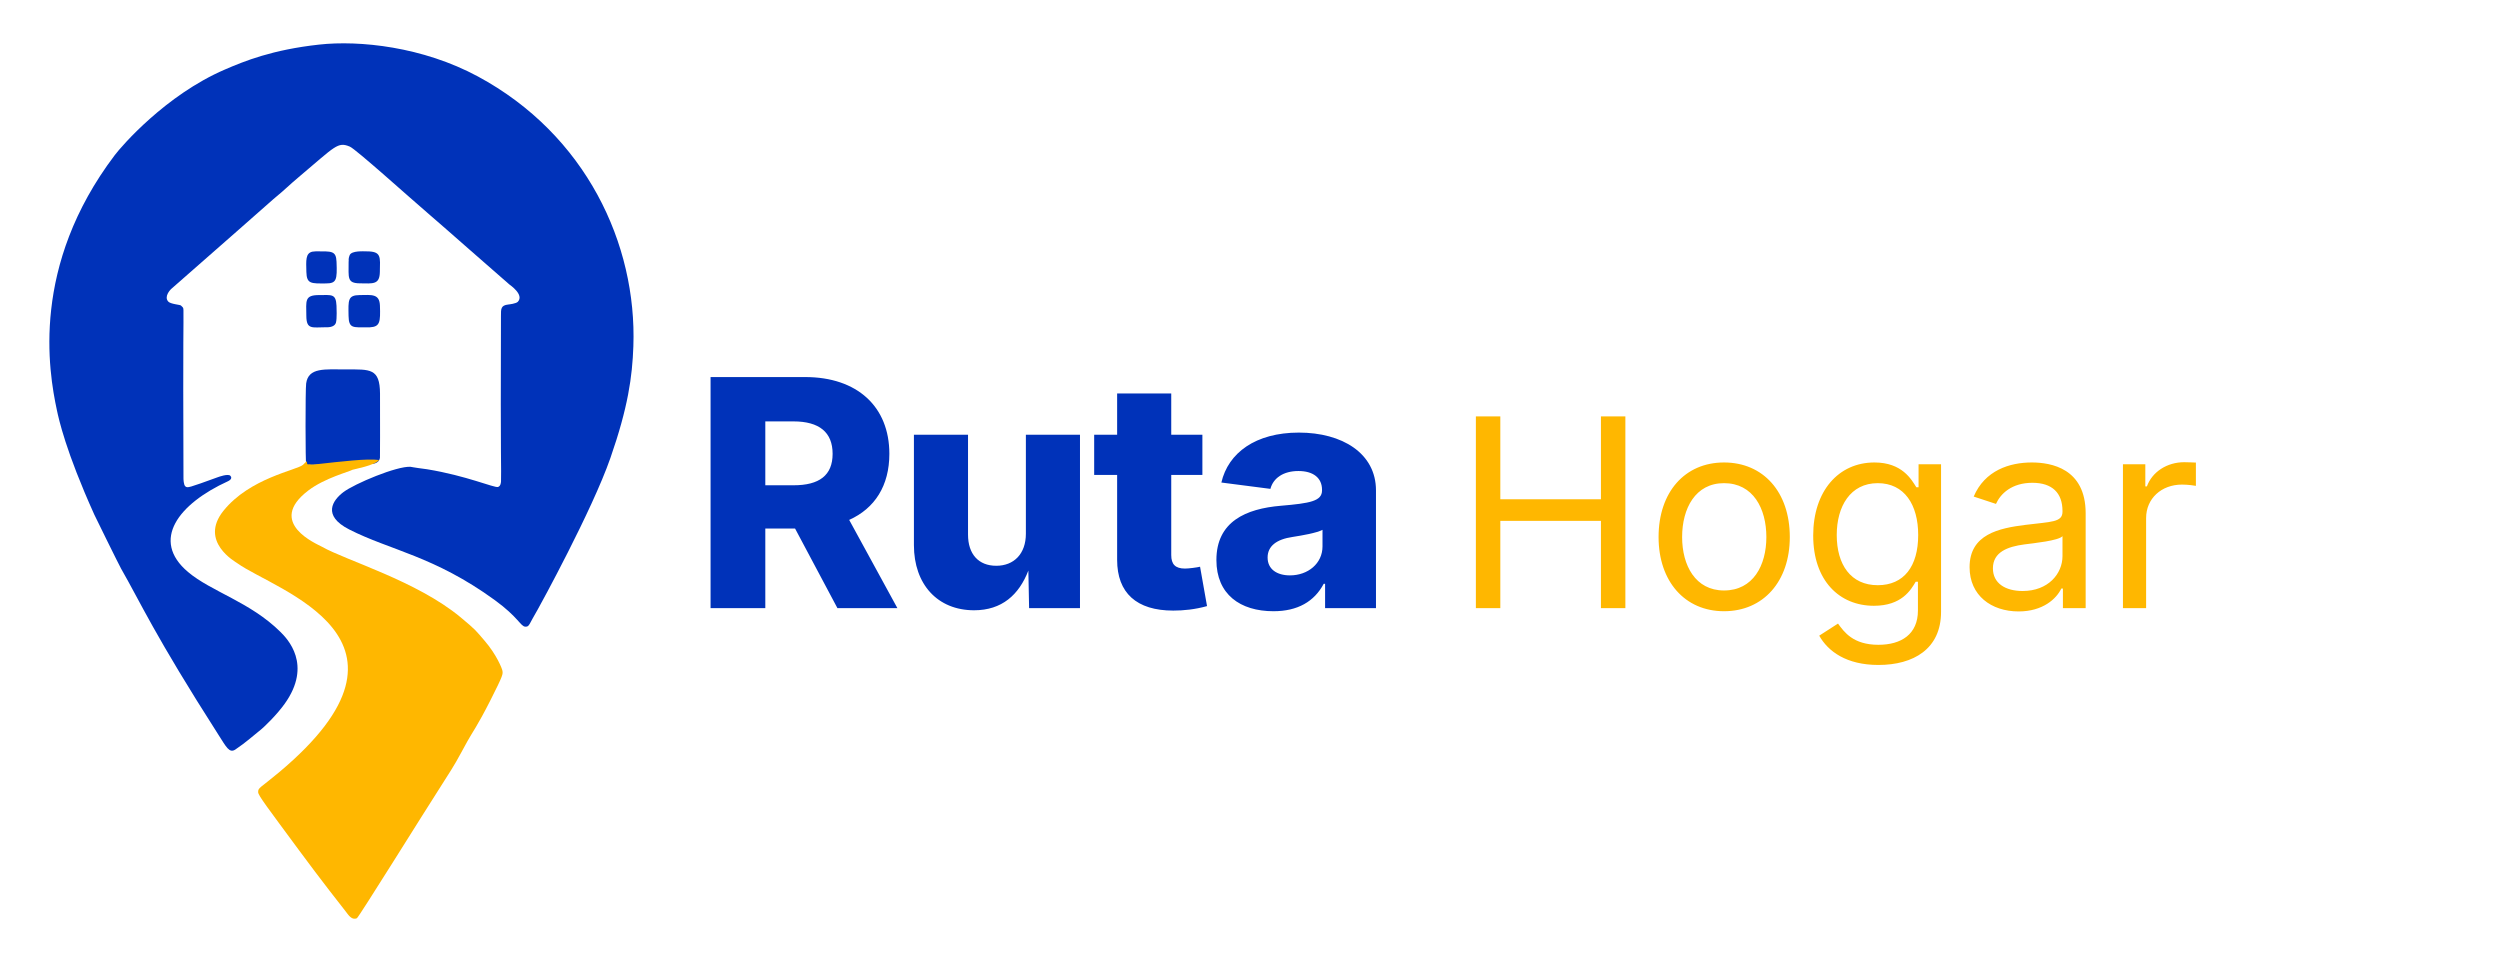
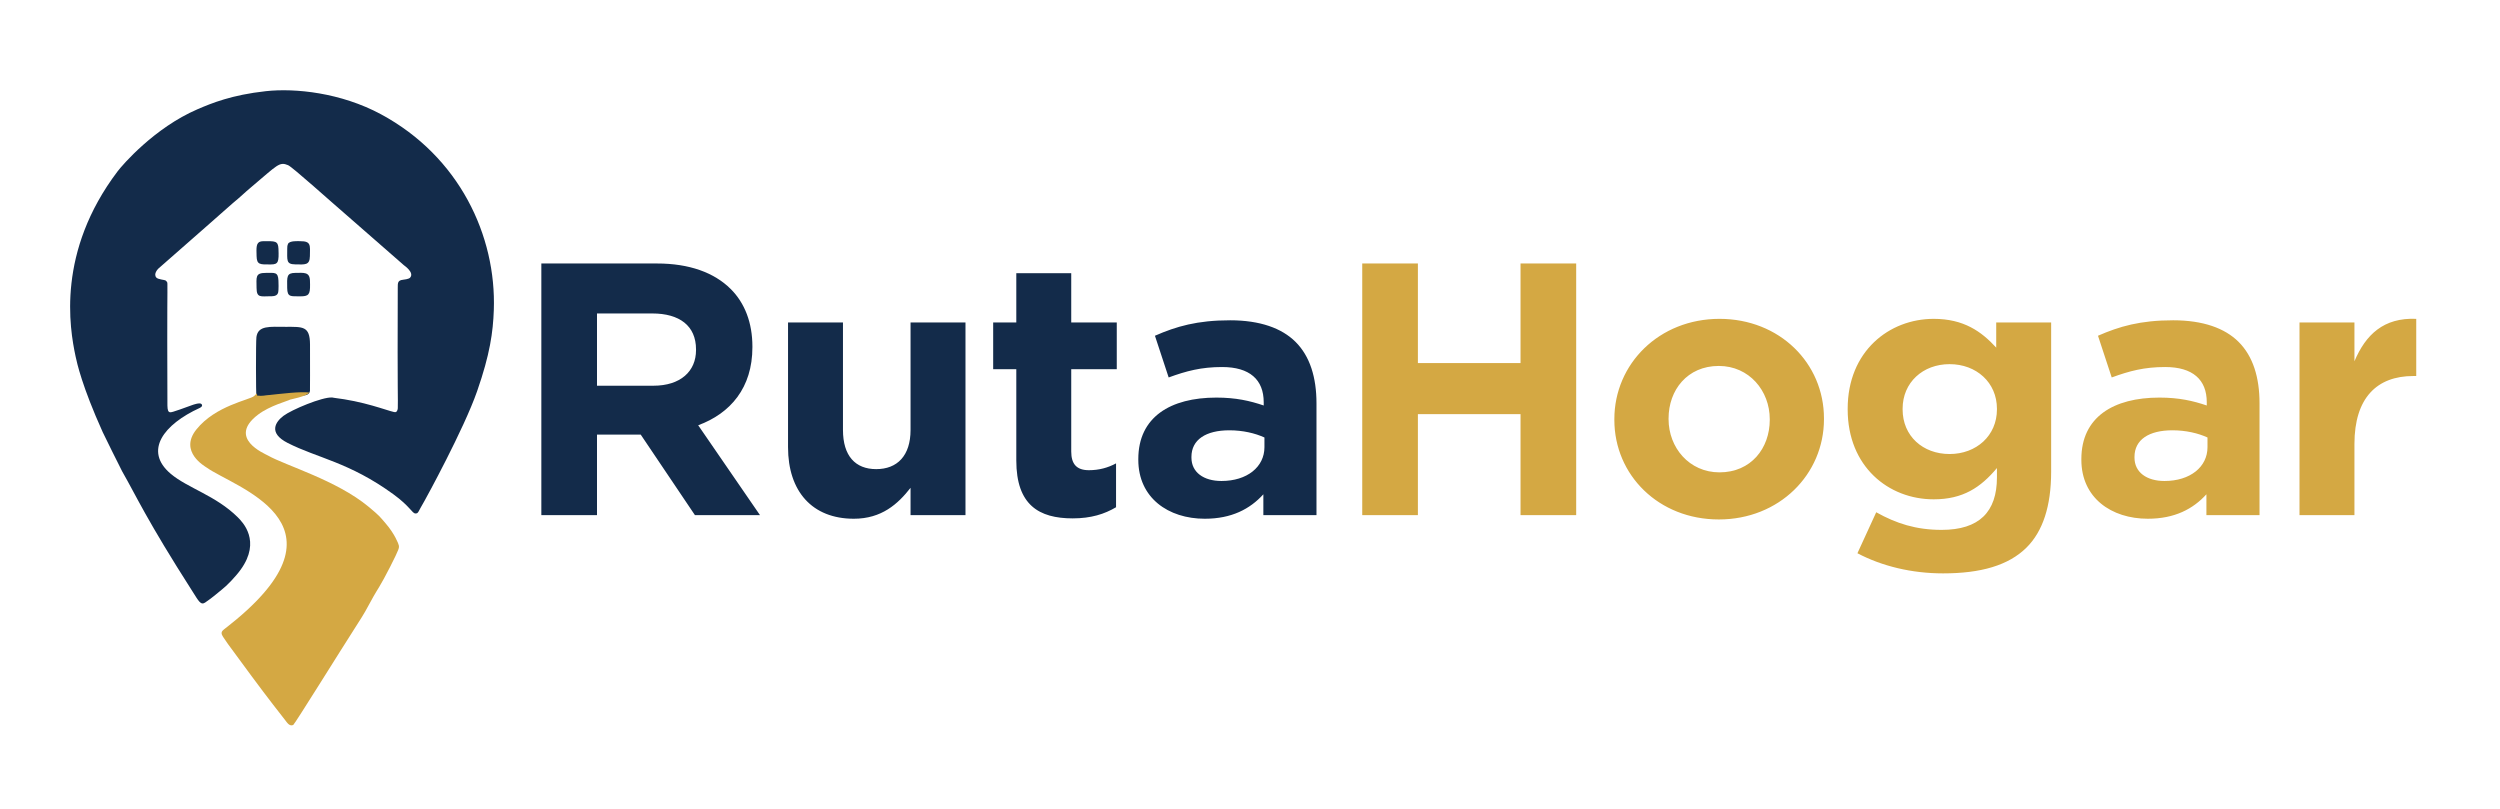
- <svg xmlns="http://www.w3.org/2000/svg" viewBox="50 150 740 285" role="img" aria-labelledby="title desc">
-   <style>
+ <svg xmlns="http://www.w3.org/2000/svg" viewBox="40 140 1020 330" role="img" aria-labelledby="title desc" version="1.1" id="svg7">
+   <defs id="defs7" />
+   <style id="style1">
    /* EDITABLE: cambia estas propiedades para modificar la tipografía del logo. */
    #ruta-text {
-       font-family: "Sora", "Inter", "Segoe UI", Arial, sans-serif;
-       font-size: 94px;
-       font-weight: 800;
-       letter-spacing: -2px;
+       font-family: "Prachason Neue", "Sora", "Inter", sans-serif;
+       font-size: 124px;
+       font-weight: 600;
+       letter-spacing: -3px;
    }
    #hogar-text {
-       font-family: "Sora", "Inter", "Segoe UI", Arial, sans-serif;
-       font-size: 78px;
-       font-weight: 400;
-       letter-spacing: -1px;
+       font-family: "Prachason Neue", "Sora", "Inter", sans-serif;
+       font-size: 124px;
+       font-weight: 600;
+       letter-spacing: -3px;
    }
  </style>
-   <g id="icon">
-     <g id="house" fill="#0032b9">
-       <path d="M176.439,288.904c11.679,1.912 19.846,5.546 20.965,5.239c0.85,-0.233 0.892,-1.514 0.897,-1.665c0.128,-3.917 -0.179,-3.914 -0.018,-48.983c0.007,-2.041 -0.077,-3.117 2.166,-3.36c0.236,-0.026 2.322,-0.252 2.845,-0.822c1.92,-2.096 -2.32,-4.94 -2.534,-5.124c-5.3,-4.561 -18.779,-16.497 -23.435,-20.483c-6.109,-5.229 -21.973,-19.544 -23.777,-20.309c-3.601,-1.526 -4.348,-0.047 -14.626,8.595c-4.069,3.422 -3.91,3.574 -8.024,6.972c-0.87,0.718 -0.809,0.767 -10.578,9.323c-1.579,1.383 -19.5,17.081 -19.723,17.312c-0.208,0.215 -2.089,2.16 -0.814,3.645c0.662,0.771 3.478,0.938 3.765,1.18c0.909,0.769 0.733,0.898 0.754,2.082c0.068,3.92 -0.163,3.914 0.005,49.001c0.001,0.205 0.008,2.071 0.599,2.492c0.648,0.461 0.801,0.436 9.557,-2.745c0.281,-0.102 3.055,-1.11 3.714,-0.429c0.873,0.904 -0.585,1.57 -0.714,1.629c-14.536,6.636 -22.997,17.417 -11.805,26.859c6.903,5.823 18.388,8.868 27.311,17.696c2.044,2.022 9.608,9.701 1.289,21.32c-2.16,3.017 -5.867,6.794 -7.729,8.203c-1.131,0.856 -3.677,3.2 -6.856,5.322c-1.798,1.201 -2.7,-0.742 -5.062,-4.431c-18.932,-29.582 -22.967,-38.997 -28.77,-49.108c-0.599,-1.043 -7.67,-15.419 -7.936,-16.009c-8.478,-18.789 -10.514,-28.312 -11.062,-30.878c-2.499,-11.691 -7.723,-42.692 17.147,-75.535c1.969,-2.6 14.995,-17.729 32.551,-25.301c5.882,-2.537 14.032,-5.864 27.925,-7.393c11.943,-1.315 30.617,0.613 46.968,9.42c31.992,17.233 47.107,49.595 46.041,79.879c-0.317,9.01 -1.56,18.033 -6.794,33.063c-5.424,15.575 -21.005,43.983 -21.473,44.772c-2.733,4.606 -2.452,5.206 -3.708,5.162c-1.414,-0.049 -2.033,-2.773 -9.079,-7.891c-17.941,-13.032 -30.952,-14.717 -43.04,-20.875c-8.144,-4.15 -4.852,-8.697 -1.744,-11.052c3.314,-2.511 15.858,-7.774 19.891,-7.5c0.396,0.027 0.365,0.142 4.912,0.726Z" />
-       <path d="M140.632,287.484c-0.242,-0.225 -0.26,-22.145 -0.012,-23.966c0.655,-4.819 5.49,-4.173 11.88,-4.169c7.034,0.005 9.941,-0.386 9.985,7.151c0.052,8.975 -0.011,18.969 -0.016,18.996c-0.307,1.949 -2.522,1.816 -2.981,1.846c-2.572,0.165 -2.564,0.077 -4,0.002c-3.843,0.194 -4.348,-0.197 -11.983,0.229c-0.825,0.046 -2.646,0.122 -2.873,-0.089Z" />
+   <g id="icon" transform="translate(4,14)">
+     <g id="house" fill="#132b4a">
+       <path d="m 176.439,288.904 c 11.679,1.912 19.846,5.546 20.965,5.239 0.85,-0.233 0.892,-1.514 0.897,-1.665 0.128,-3.917 -0.179,-3.914 -0.018,-48.983 0.007,-2.041 -0.077,-3.117 2.166,-3.36 0.236,-0.026 2.322,-0.252 2.845,-0.822 1.92,-2.096 -2.32,-4.94 -2.534,-5.124 -5.3,-4.561 -18.779,-16.497 -23.435,-20.483 -6.109,-5.229 -21.973,-19.544 -23.777,-20.309 -3.601,-1.526 -4.348,-0.047 -14.626,8.595 -4.069,3.422 -3.91,3.574 -8.024,6.972 -0.87,0.718 -0.809,0.767 -10.578,9.323 -1.579,1.383 -19.5,17.081 -19.723,17.312 -0.208,0.215 -2.089,2.16 -0.814,3.645 0.662,0.771 3.478,0.938 3.765,1.18 0.909,0.769 0.733,0.898 0.754,2.082 0.068,3.92 -0.163,3.914 0.005,49.001 0.001,0.205 0.008,2.071 0.599,2.492 0.648,0.461 0.801,0.436 9.557,-2.745 0.281,-0.102 3.055,-1.11 3.714,-0.429 0.873,0.904 -0.585,1.57 -0.714,1.629 -14.536,6.636 -22.997,17.417 -11.805,26.859 6.903,5.823 18.388,8.868 27.311,17.696 2.044,2.022 9.608,9.701 1.289,21.32 -2.16,3.017 -5.867,6.794 -7.729,8.203 -1.131,0.856 -3.677,3.2 -6.856,5.322 -1.798,1.201 -2.7,-0.742 -5.062,-4.431 -18.932,-29.582 -22.967,-38.997 -28.77,-49.108 -0.599,-1.043 -7.67,-15.419 -7.936,-16.009 -8.478,-18.789 -10.514,-28.312 -11.062,-30.878 -2.499,-11.691 -7.723,-42.692 17.147,-75.535 1.969,-2.6 14.995,-17.729 32.551,-25.301 5.882,-2.537 14.032,-5.864 27.925,-7.393 11.943,-1.315 30.617,0.613 46.968,9.42 31.992,17.233 47.107,49.595 46.041,79.879 -0.317,9.01 -1.56,18.033 -6.794,33.063 -5.424,15.575 -21.005,43.983 -21.473,44.772 -2.733,4.606 -2.452,5.206 -3.708,5.162 -1.414,-0.049 -2.033,-2.773 -9.079,-7.891 -17.941,-13.032 -30.952,-14.717 -43.04,-20.875 -8.144,-4.15 -4.852,-8.697 -1.744,-11.052 3.314,-2.511 15.858,-7.774 19.891,-7.5 0.396,0.027 0.365,0.142 4.912,0.726 z" id="path1" />
+       <path d="m 140.632,287.484 c -0.242,-0.225 -0.26,-22.145 -0.012,-23.966 0.655,-4.819 5.49,-4.173 11.88,-4.169 7.034,0.005 9.941,-0.386 9.985,7.151 0.052,8.975 -0.011,18.969 -0.016,18.996 -0.307,1.949 -2.522,1.816 -2.981,1.846 -2.572,0.165 -2.564,0.077 -4,0.002 -3.843,0.194 -4.348,-0.197 -11.983,0.229 -0.825,0.046 -2.646,0.122 -2.873,-0.089 z" id="path2" />
      <g id="windows">
-         <path d="M158.502,246.9c-3.843,-0.062 -5.272,0.457 -5.33,-3.391c-0.07,-4.675 -0.274,-6.137 3.327,-6.171c3.516,-0.033 5.851,-0.452 5.964,3.163c0.148,4.754 0.054,6.209 -2.939,6.38c-0.34,0.02 -0.682,-0.001 -1.022,0.019Z" />
-         <path d="M153.188,227.498c0.084,-0.519 -0.037,-0.512 0.049,-1.041c0.013,-0.078 0.086,-0.534 0.274,-0.951c0.617,-1.372 4.154,-1.101 4.991,-1.102c4.468,-0.004 4.014,1.636 3.937,6.095c-0.066,3.79 -1.981,3.428 -5.953,3.37c-3.846,-0.056 -3.267,-1.687 -3.298,-6.372Z" />
-         <path d="M146.503,246.866c-4.13,0.021 -5.8,0.76 -5.827,-3.368c-0.028,-4.461 -0.625,-6.167 3.824,-6.158c3.638,0.008 4.942,-0.479 5.105,3.154c0.018,0.399 0.172,3.839 -0.159,4.984c-0.466,1.613 -2.828,1.372 -2.944,1.388Z" />
-         <path d="M143.496,224.397c4.614,0.024 5.982,-0.275 6.118,3.098c0.218,5.419 -0.027,6.382 -3.117,6.4c-4.395,0.026 -5.724,0.188 -5.81,-3.4c-0.081,-3.377 -0.297,-5.564 1.81,-6.006c0.327,-0.069 0.671,-0.024 0.999,-0.092Z" />
+         <path d="m 158.502,246.9 c -3.843,-0.062 -5.272,0.457 -5.33,-3.391 -0.07,-4.675 -0.274,-6.137 3.327,-6.171 3.516,-0.033 5.851,-0.452 5.964,3.163 0.148,4.754 0.054,6.209 -2.939,6.38 -0.34,0.02 -0.682,-0.001 -1.022,0.019 z" id="path3" />
+         <path d="m 153.188,227.498 c 0.084,-0.519 -0.037,-0.512 0.049,-1.041 0.013,-0.078 0.086,-0.534 0.274,-0.951 0.617,-1.372 4.154,-1.101 4.991,-1.102 4.468,-0.004 4.014,1.636 3.937,6.095 -0.066,3.79 -1.981,3.428 -5.953,3.37 -3.846,-0.056 -3.267,-1.687 -3.298,-6.372 z" id="path4" />
+         <path d="m 146.503,246.866 c -4.13,0.021 -5.8,0.76 -5.827,-3.368 -0.028,-4.461 -0.625,-6.167 3.824,-6.158 3.638,0.008 4.942,-0.479 5.105,3.154 0.018,0.399 0.172,3.839 -0.159,4.984 -0.466,1.613 -2.828,1.372 -2.944,1.388 z" id="path5" />
+         <path d="m 143.496,224.397 c 4.614,0.024 5.982,-0.275 6.118,3.098 0.218,5.419 -0.027,6.382 -3.117,6.4 -4.395,0.026 -5.724,0.188 -5.81,-3.4 -0.081,-3.377 -0.297,-5.564 1.81,-6.006 0.327,-0.069 0.671,-0.024 0.999,-0.092 z" id="path6" />
      </g>
    </g>
-     <g id="road" fill="#ffb700">
-       <path d="M140.75,286.542c0.242,0.225 0.02,0.642 0.262,0.866c0.227,0.21 0.238,-0.008 0.546,0.021c0.654,0.063 0.69,0.142 2.005,-0.003c7.863,-0.862 15.013,-1.741 18.647,-1.27c-1.063,1.581 -7.73,2.802 -7.867,2.892c-0.828,0.54 -8.203,2.424 -13.077,6.134c-12.618,9.603 2.642,15.866 4.041,16.661c7.163,4.07 28.074,10.12 41.02,20.866c4.632,3.845 4.526,3.952 7.059,6.886c3.667,4.248 5.211,8.312 5.313,8.864c0.198,1.073 0.33,1.198 -3.552,8.86c-3.89,7.678 -5.373,9.505 -6.795,12.094c-3.349,6.099 -3.253,6.134 -7.011,11.982c-6.228,9.69 -25.173,40.177 -25.704,40.401c-1.564,0.662 -2.482,-0.954 -3.382,-2.098c-1.129,-1.434 -7.249,-9.209 -13.83,-18.14c-9.171,-12.445 -11.977,-16.055 -12.01,-17.056c-0.045,-1.397 0.539,-1.167 6.18,-5.893c47.333,-39.651 -1.104,-53.819 -12.277,-61.845c-0.588,-0.422 -11.472,-6.457 -4.187,-15.554c7.778,-9.712 21.709,-12.038 23.54,-13.611c0.357,-0.307 0.723,-0.751 1.08,-1.058Z" />
+     <g id="road" fill="#d4a843">
+       <path d="m 140.75,286.542 c 0.242,0.225 0.02,0.642 0.262,0.866 0.227,0.21 0.238,-0.008 0.546,0.021 0.654,0.063 0.69,0.142 2.005,-0.003 7.863,-0.862 15.013,-1.741 18.647,-1.27 -1.063,1.581 -7.73,2.802 -7.867,2.892 -0.828,0.54 -8.203,2.424 -13.077,6.134 -12.618,9.603 2.642,15.866 4.041,16.661 7.163,4.07 28.074,10.12 41.02,20.866 4.632,3.845 4.526,3.952 7.059,6.886 3.667,4.248 5.211,8.312 5.313,8.864 0.198,1.073 0.33,1.198 -3.552,8.86 -3.89,7.678 -5.373,9.505 -6.795,12.094 -3.349,6.099 -3.253,6.134 -7.011,11.982 -6.228,9.69 -25.173,40.177 -25.704,40.401 -1.564,0.662 -2.482,-0.954 -3.382,-2.098 -1.129,-1.434 -7.249,-9.209 -13.83,-18.14 -9.171,-12.445 -11.977,-16.055 -12.01,-17.056 -0.045,-1.397 0.539,-1.167 6.18,-5.893 47.333,-39.651 -1.104,-53.819 -12.277,-61.845 -0.588,-0.422 -11.472,-6.457 -4.187,-15.554 7.778,-9.712 21.709,-12.038 23.54,-13.611 0.357,-0.307 0.723,-0.751 1.08,-1.058 z" id="path7" />
    </g>
  </g>
-   <g id="wordmark" aria-label="RutaHogar">
-     <text id="ruta-text" x="255" y="330" fill="#0032B9">Ruta</text>
-     <text id="hogar-text" x="480" y="330" fill="#FFB700">Hogar</text>
+   <g id="wordmark" aria-label="RutaHogar" transform="translate(6,18)">
+     <g id="ruta-text" style="font-weight:600;font-size:147.065px;font-family:'Prachason Neue', Sora, Inter, sans-serif;letter-spacing:-3px;fill:#132b4a;stroke-width:0.89" transform="scale(1.002638,0.9973694)" aria-label="RutaHogar">
+       <path style="font-weight:normal;font-family:Gotham;-inkscape-font-specification:Gotham" d="m 254.197,333.054 h 22.648 v -32.943 h 17.795 l 22.06,32.943 h 26.472 L 318.024,296.288 c 13.089,-4.853 22.06,-15.295 22.06,-31.913 v -0.294 c 0,-9.706 -3.088,-17.795 -8.824,-23.53 -6.765,-6.765 -16.912,-10.442 -30.001,-10.442 h -47.061 z m 22.648,-52.943 v -29.56 h 22.501 c 11.03,0 17.795,5 17.795,14.707 v 0.294 c 0,8.677 -6.324,14.559 -17.354,14.559 z m 104.504,54.414 c 11.324,0 17.942,-6.03 23.089,-12.648 v 11.177 h 22.354 v -78.827 h -22.354 v 43.972 c 0,10.589 -5.441,16.03 -13.971,16.03 -8.53,0 -13.53,-5.441 -13.53,-16.03 v -43.972 h -22.354 v 51.032 c 0,18.089 9.853,29.266 26.766,29.266 z m 89.063,-0.147 c 7.5,0 12.942,-1.765 17.648,-4.559 v -17.942 c -3.235,1.765 -6.912,2.794 -11.03,2.794 -5,0 -7.206,-2.5 -7.206,-7.647 v -33.678 h 18.53 v -19.118 h -18.53 v -20.148 h -22.354 v 20.148 h -9.412 v 19.118 h 9.412 v 37.355 c 0,18.236 9.265,23.677 22.942,23.677 z m 53.767,0.147 c 10.883,0 18.383,-3.971 23.825,-10 v 8.53 h 21.619 v -45.737 c 0,-10.589 -2.647,-19.266 -8.53,-25.148 -5.588,-5.588 -14.412,-8.824 -26.619,-8.824 -13.383,0 -21.913,2.5 -30.59,6.324 l 5.588,17.06 c 7.206,-2.647 13.236,-4.265 21.766,-4.265 11.177,0 16.912,5.147 16.912,14.412 v 1.324 c -5.588,-1.912 -11.324,-3.235 -19.266,-3.235 -18.677,0 -31.766,7.942 -31.766,25.148 v 0.294 c 0,15.589 12.206,24.119 27.06,24.119 z m 6.765,-15.442 c -7.206,0 -12.206,-3.53 -12.206,-9.559 v -0.294 c 0,-7.059 5.883,-10.883 15.442,-10.883 5.441,0 10.442,1.177 14.265,2.941 v 3.971 c 0,8.089 -7.059,13.824 -17.501,13.824 z" id="path8" />
+       <path style="font-weight:normal;font-family:Gotham;-inkscape-font-specification:Gotham;fill:#d4a843" d="m 588.241,333.054 h 22.648 v -41.325 h 41.766 v 41.325 h 22.648 v -102.945 h -22.648 v 40.737 h -41.766 v -40.737 h -22.648 z m 145.095,1.765 c 24.56,0 42.796,-18.383 42.796,-41.031 v -0.294 c 0,-22.648 -18.089,-40.737 -42.502,-40.737 -24.56,0 -42.796,18.383 -42.796,41.031 v 0.294 c 0,22.648 18.089,40.737 42.502,40.737 z m 0.294,-19.266 c -12.353,0 -20.736,-10.147 -20.736,-21.766 v -0.294 c 0,-11.618 7.647,-21.471 20.442,-21.471 12.353,0 20.736,10.147 20.736,21.766 v 0.294 c 0,11.618 -7.647,21.471 -20.442,21.471 z m 90.975,41.325 c 15.295,0 26.619,-3.235 33.972,-10.589 6.618,-6.618 10,-16.912 10,-31.031 V 254.227 H 846.223 v 10.295 c -6.03,-6.618 -13.236,-11.765 -25.442,-11.765 -18.089,0 -35.001,13.236 -35.001,36.766 v 0.294 c 0,23.383 16.618,36.766 35.001,36.766 11.912,0 19.118,-4.853 25.736,-12.795 v 3.824 c 0,14.118 -7.206,21.471 -22.501,21.471 -10.442,0 -18.53,-2.647 -26.619,-7.206 l -7.647,16.765 c 10,5.294 22.06,8.236 34.854,8.236 z m 2.647,-48.826 c -10.883,0 -19.118,-7.353 -19.118,-18.236 v -0.294 c 0,-10.736 8.236,-18.236 19.118,-18.236 10.883,0 19.266,7.5 19.266,18.236 v 0.294 c 0,10.736 -8.383,18.236 -19.266,18.236 z m 80.68,26.472 c 10.883,0 18.383,-3.971 23.825,-10 v 8.53 h 21.619 v -45.737 c 0,-10.589 -2.647,-19.266 -8.53,-25.148 -5.588,-5.588 -14.412,-8.824 -26.619,-8.824 -13.383,0 -21.913,2.5 -30.59,6.324 l 5.588,17.06 c 7.206,-2.647 13.236,-4.265 21.766,-4.265 11.177,0 16.912,5.147 16.912,14.412 v 1.324 c -5.588,-1.912 -11.324,-3.235 -19.266,-3.235 -18.677,0 -31.766,7.942 -31.766,25.148 v 0.294 c 0,15.589 12.206,24.119 27.06,24.119 z m 6.765,-15.442 c -7.206,0 -12.206,-3.53 -12.206,-9.559 v -0.294 c 0,-7.059 5.883,-10.883 15.442,-10.883 5.441,0 10.442,1.177 14.265,2.941 v 3.971 c 0,8.089 -7.059,13.824 -17.501,13.824 z m 54.944,13.971 h 22.354 V 303.935 c 0,-18.824 9.118,-27.795 23.972,-27.795 h 1.177 v -23.383 c -13.236,-0.588 -20.589,6.471 -25.148,17.354 v -15.883 h -22.354 z" id="path9" />
+     </g>
  </g>
</svg>
